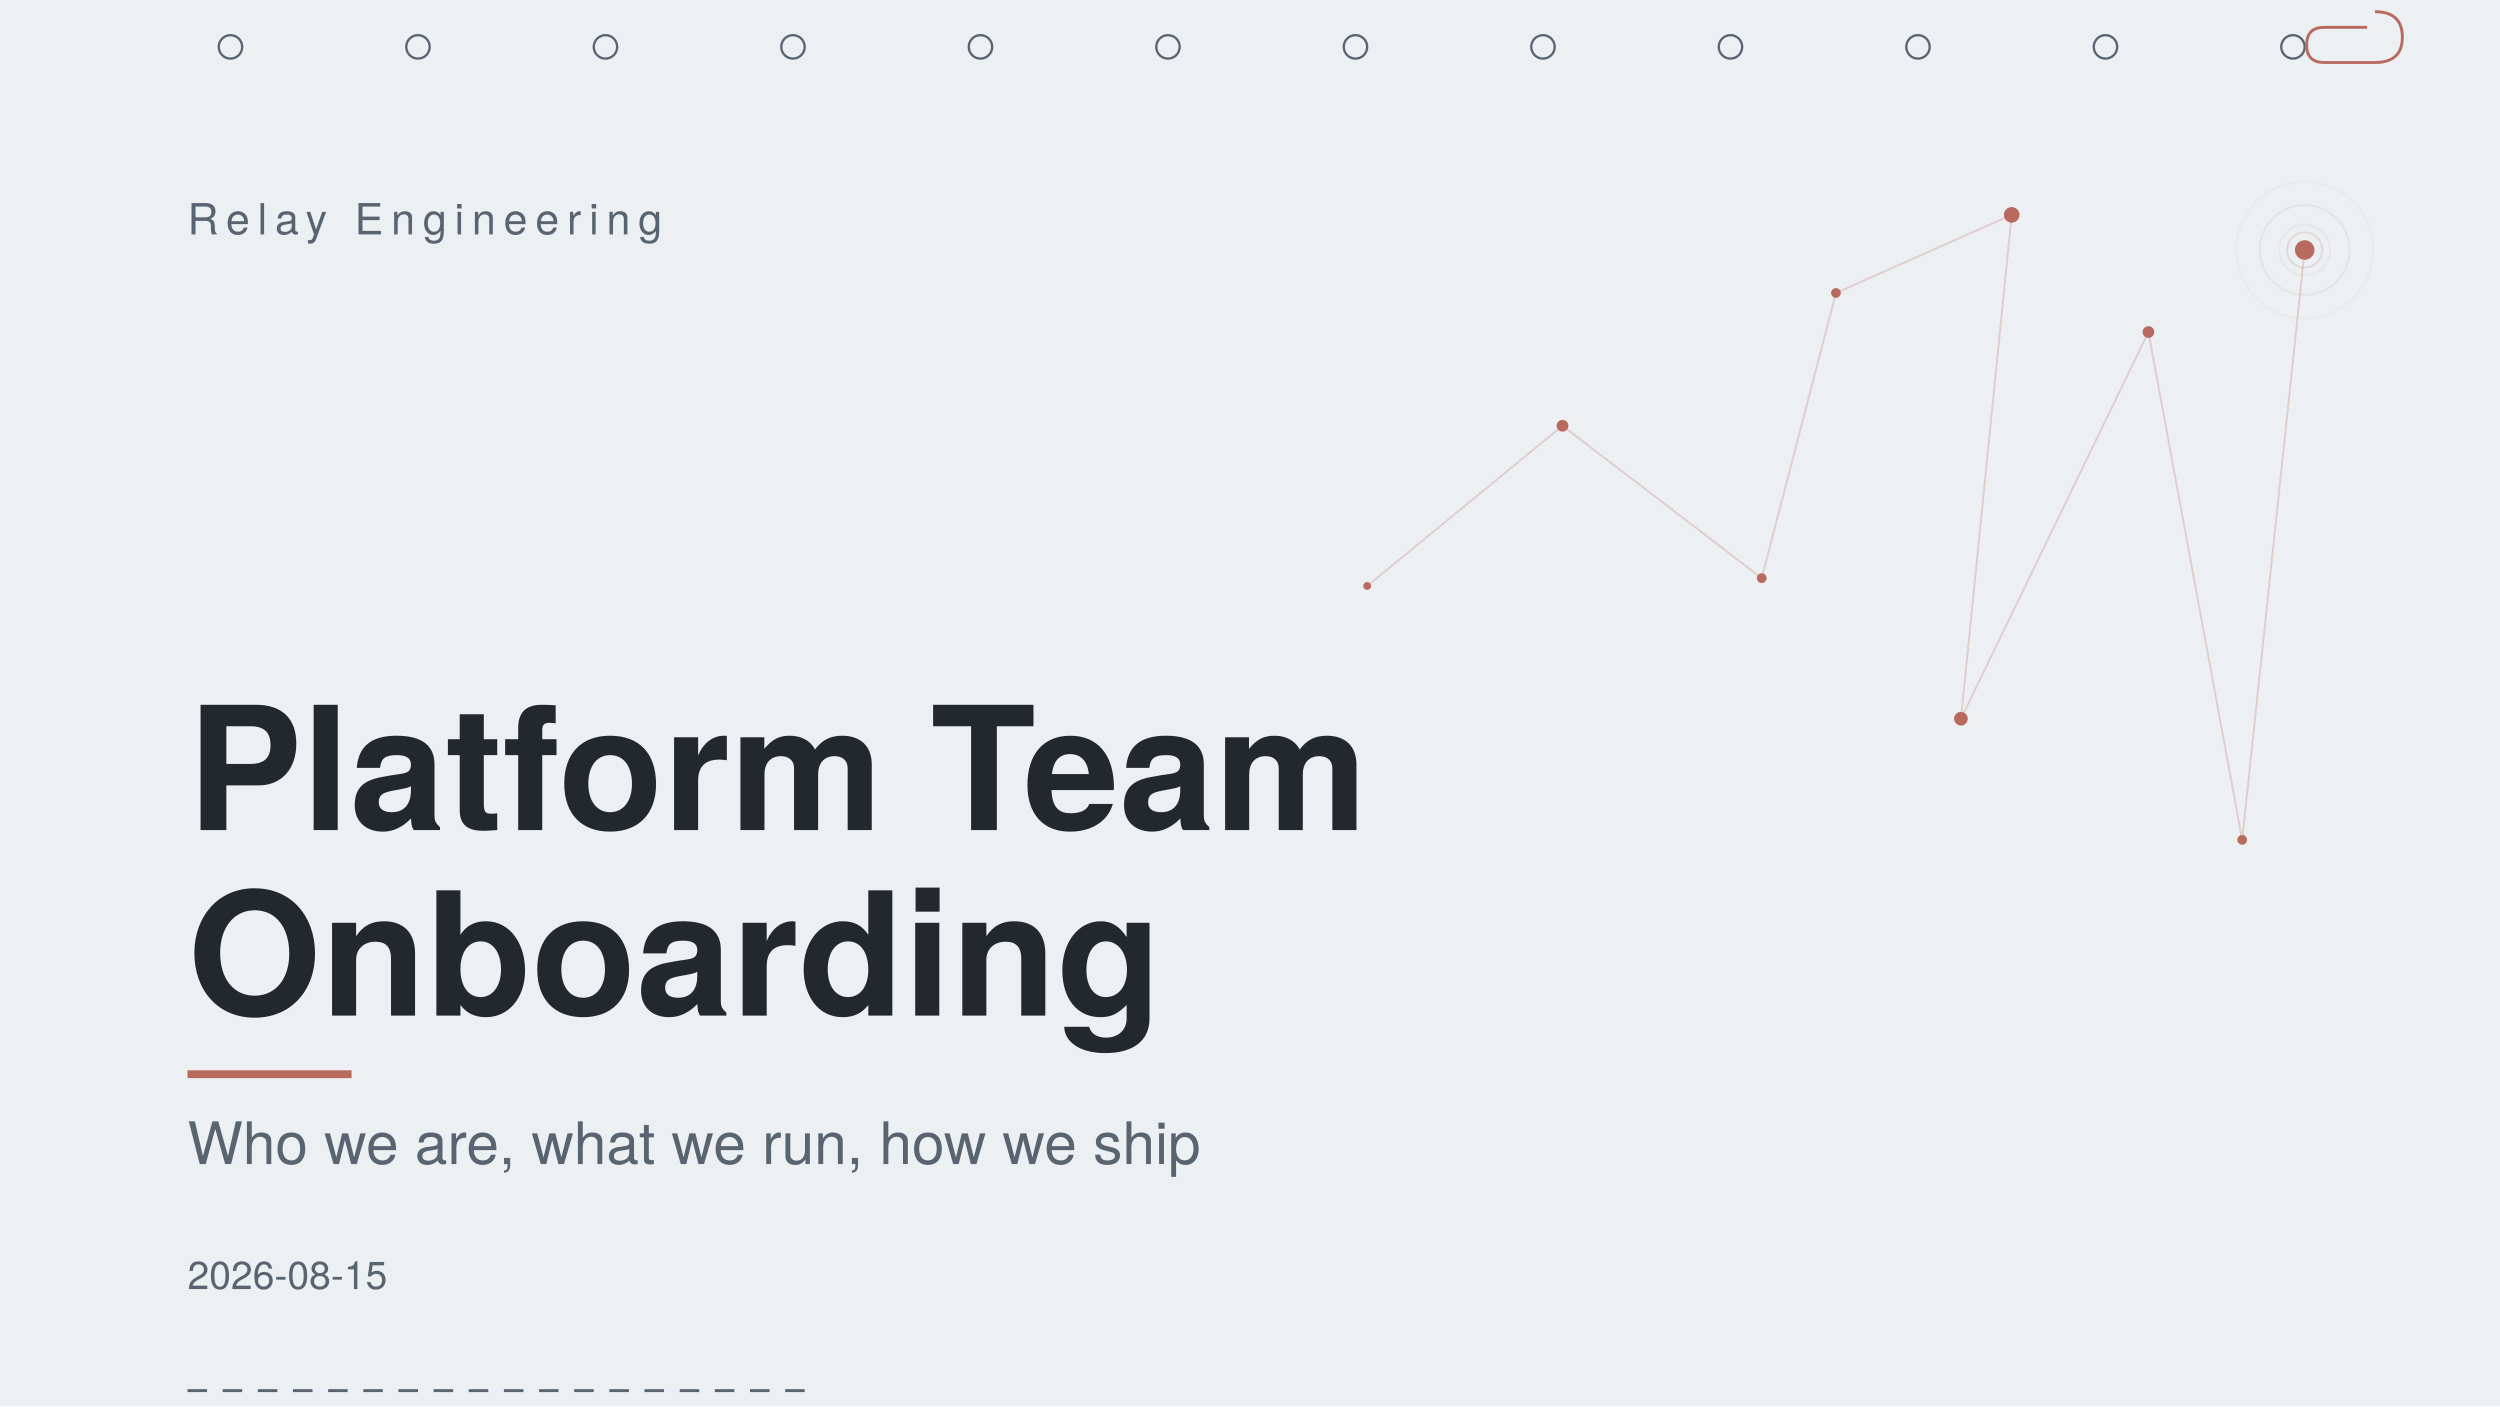
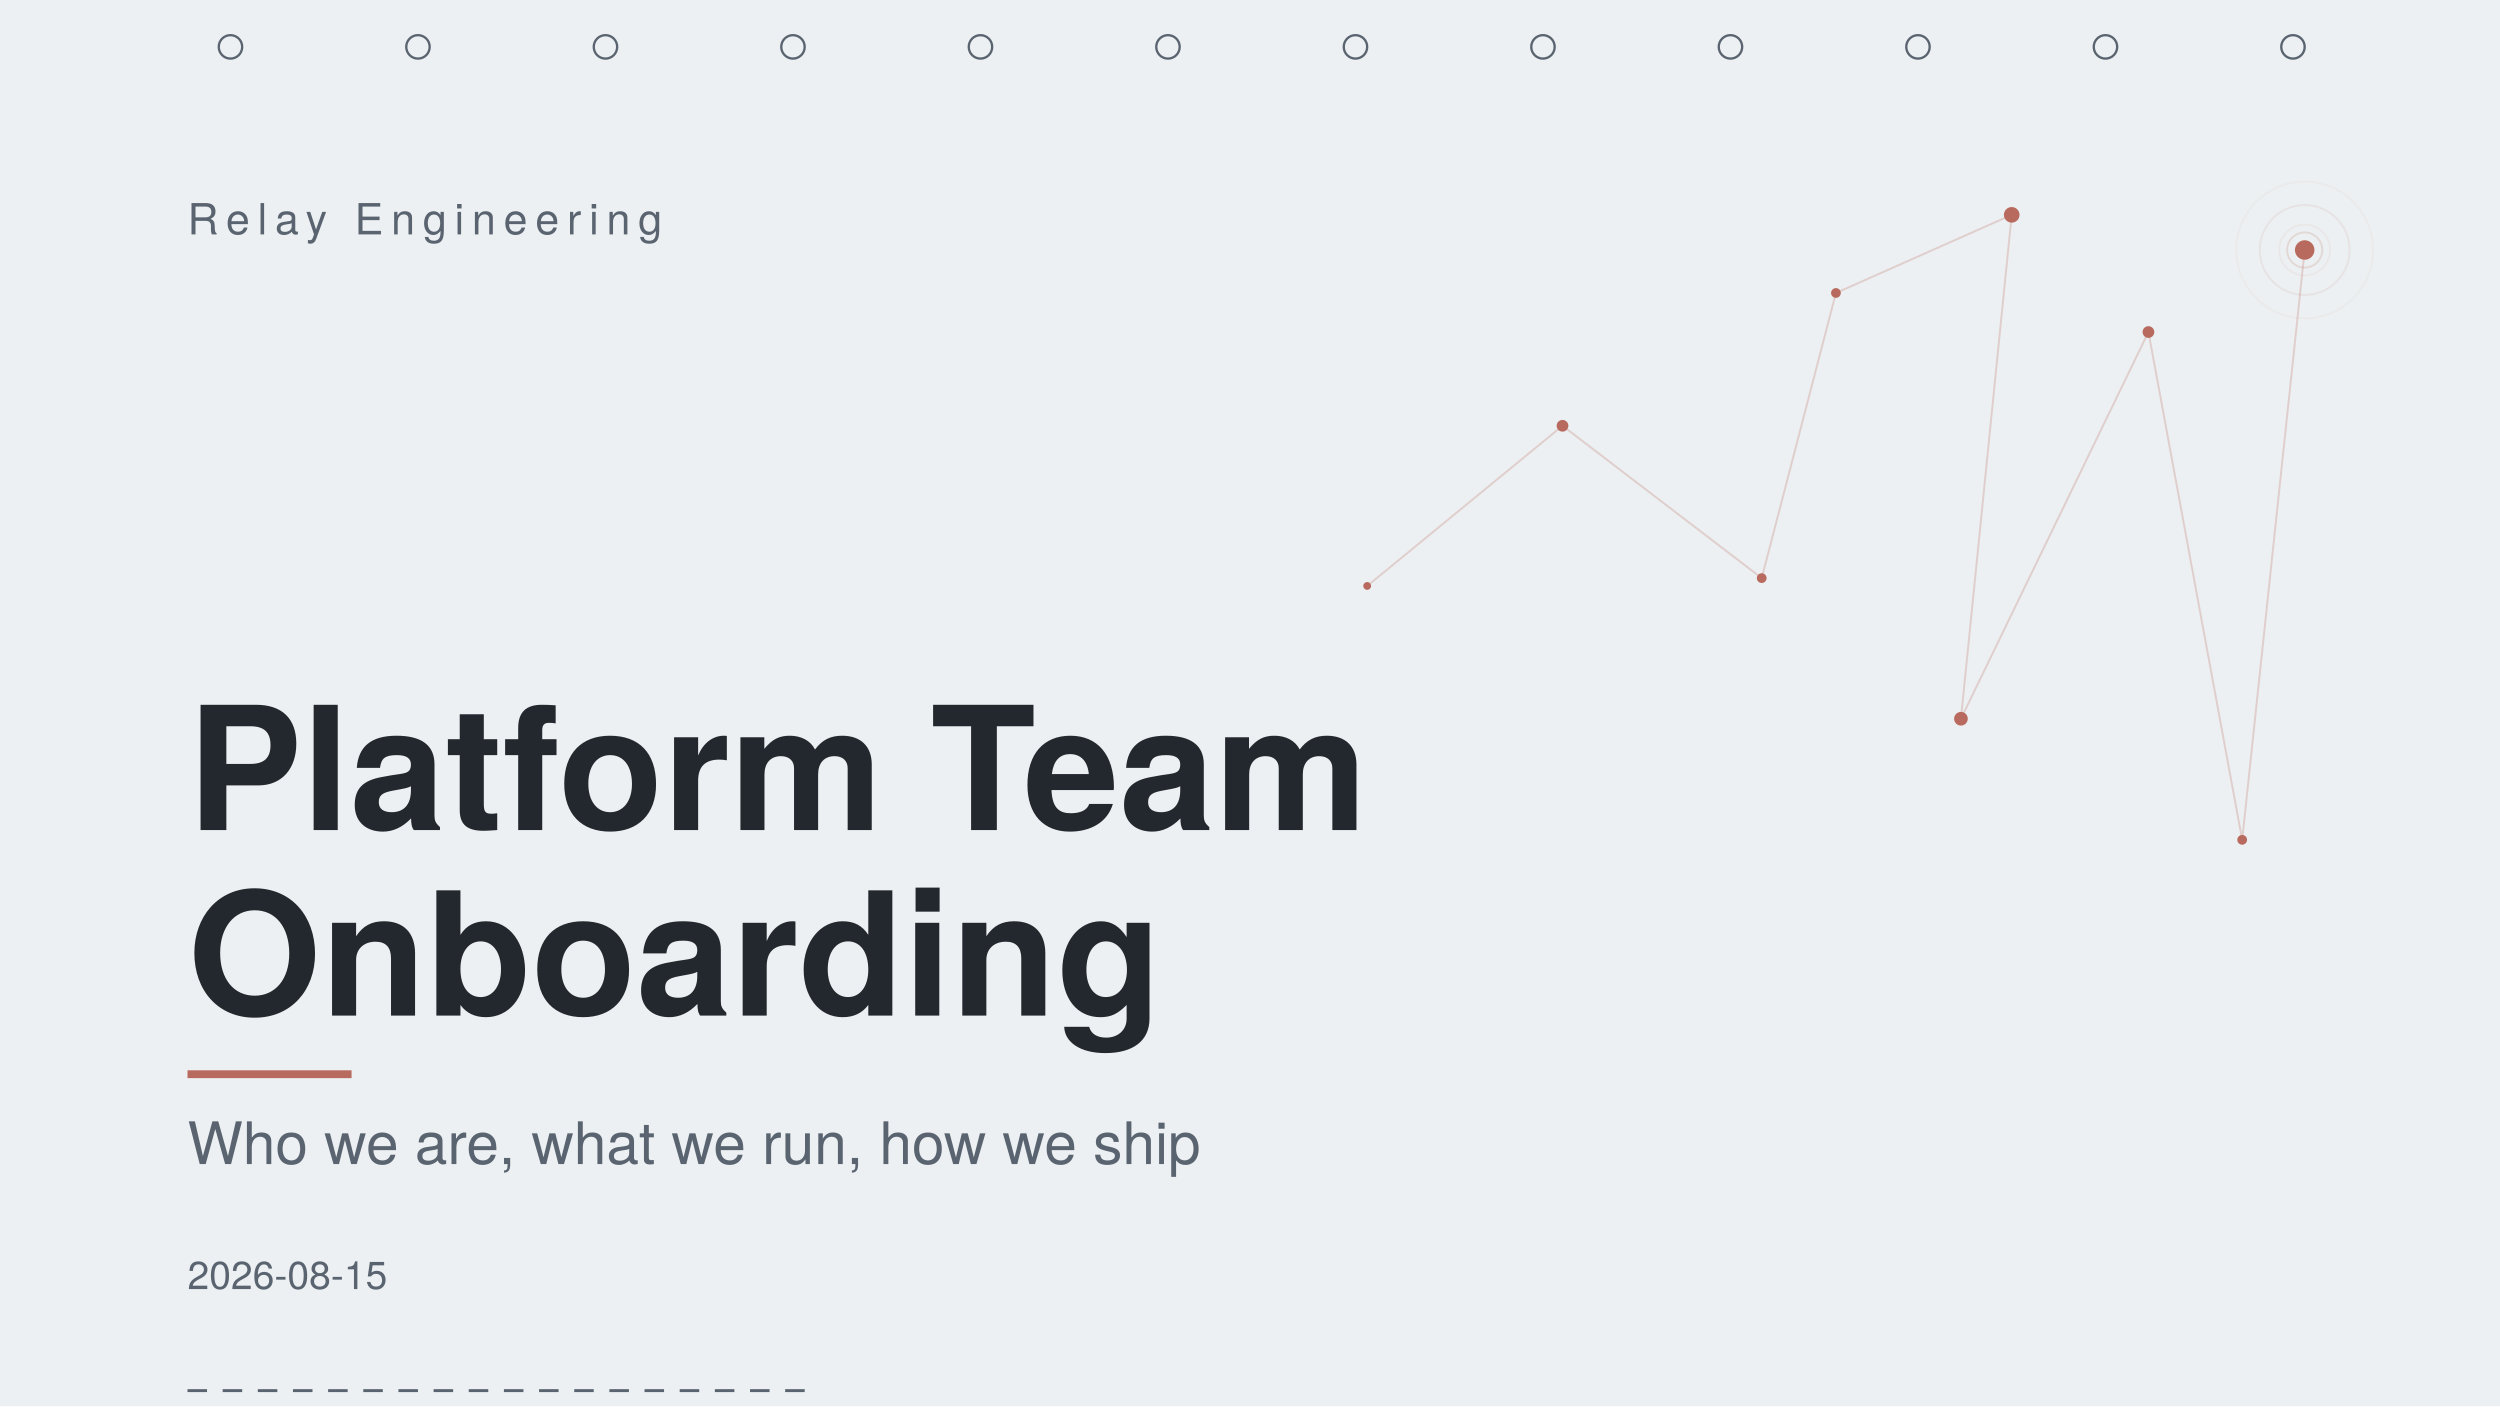
<svg xmlns="http://www.w3.org/2000/svg" viewBox="0 0 1280 720">
  <rect x="0" y="0" width="1280" height="720" fill="#ECF0F2" />
  <g data-decor="true">
    <circle cx="118" cy="24" r="6" fill="none" stroke="#5A6470" stroke-width="1.2" />
    <circle cx="214" cy="24" r="6" fill="none" stroke="#5A6470" stroke-width="1.2" />
    <circle cx="310" cy="24" r="6" fill="none" stroke="#5A6470" stroke-width="1.2" />
    <circle cx="406" cy="24" r="6" fill="none" stroke="#5A6470" stroke-width="1.2" />
    <circle cx="502" cy="24" r="6" fill="none" stroke="#5A6470" stroke-width="1.2" />
    <circle cx="598" cy="24" r="6" fill="none" stroke="#5A6470" stroke-width="1.2" />
    <circle cx="694" cy="24" r="6" fill="none" stroke="#5A6470" stroke-width="1.2" />
    <circle cx="790" cy="24" r="6" fill="none" stroke="#5A6470" stroke-width="1.2" />
    <circle cx="886" cy="24" r="6" fill="none" stroke="#5A6470" stroke-width="1.2" />
    <circle cx="982" cy="24" r="6" fill="none" stroke="#5A6470" stroke-width="1.2" />
    <circle cx="1078" cy="24" r="6" fill="none" stroke="#5A6470" stroke-width="1.2" />
    <circle cx="1174" cy="24" r="6" fill="none" stroke="#5A6470" stroke-width="1.2" />
    <line x1="96" y1="712" x2="420" y2="712" stroke="#5A6470" stroke-width="1.5" stroke-dasharray="10 8" />
-     <path d="M1216,6 q14,0 14,13 q0,13 -14,13 l-26,0 q-9,0 -9,-9 q0,-9 9,-9 l22,0" fill="none" stroke="#B96A5E" stroke-width="1.5" />
  </g>
  <g data-archetype="constellation">
    <text x="96" y="120" font-family="Microsoft YaHei, PingFang SC, Helvetica Neue, sans-serif" font-size="22" fill="#5A6470" letter-spacing="4" dominant-baseline="alphabetic">Relay Engineering</text>
    <rect x="96" y="548" width="84" height="4" fill="#B96A5E" />
    <text x="96" y="596" font-family="Microsoft YaHei, PingFang SC, Helvetica Neue, sans-serif" font-size="30" fill="#5A6470" dominant-baseline="alphabetic">Who we are, what we run, how we ship</text>
    <text x="96" y="425" font-family="Microsoft YaHei, PingFang SC, Helvetica Neue, sans-serif" font-size="88" font-weight="700" fill="#23282E" dominant-baseline="alphabetic">Platform Team</text>
    <text x="96" y="520" font-family="Microsoft YaHei, PingFang SC, Helvetica Neue, sans-serif" font-size="88" font-weight="700" fill="#23282E" dominant-baseline="alphabetic">Onboarding</text>
    <text x="96" y="660" font-family="Microsoft YaHei, PingFang SC, Helvetica Neue, sans-serif" font-size="20" fill="#5A6470" dominant-baseline="alphabetic">2026-08-15</text>
    <polyline points="700,300 800,218 902,296 940,150 1030,110 1004,368 1100,170 1148,430 1180,128" fill="none" stroke="#B96A5E" stroke-width="1" stroke-opacity="0.25" />
    <circle cx="700" cy="300" r="2" fill="#B96A5E" />
    <circle cx="800" cy="218" r="3" fill="#B96A5E" />
    <circle cx="902" cy="296" r="2.5" fill="#B96A5E" />
    <circle cx="940" cy="150" r="2.5" fill="#B96A5E" />
    <circle cx="1030" cy="110" r="4" fill="#B96A5E" />
    <circle cx="1004" cy="368" r="3.5" fill="#B96A5E" />
    <circle cx="1100" cy="170" r="3" fill="#B96A5E" />
    <circle cx="1148" cy="430" r="2.5" fill="#B96A5E" />
    <circle cx="1180" cy="128" r="5" fill="#B96A5E" />
    <circle cx="1180" cy="128" r="9" fill="none" stroke="#B96A5E" stroke-opacity="0.18" stroke-width="1" />
    <circle cx="1180" cy="128" r="13" fill="none" stroke="#B96A5E" stroke-opacity="0.07" stroke-width="1" />
    <circle cx="1180" cy="128" r="23" fill="none" stroke="#B96A5E" stroke-opacity="0.1" stroke-width="1" />
    <circle cx="1180" cy="128" r="35" fill="none" stroke="#B96A5E" stroke-opacity="0.05" stroke-width="1" />
  </g>
</svg>
